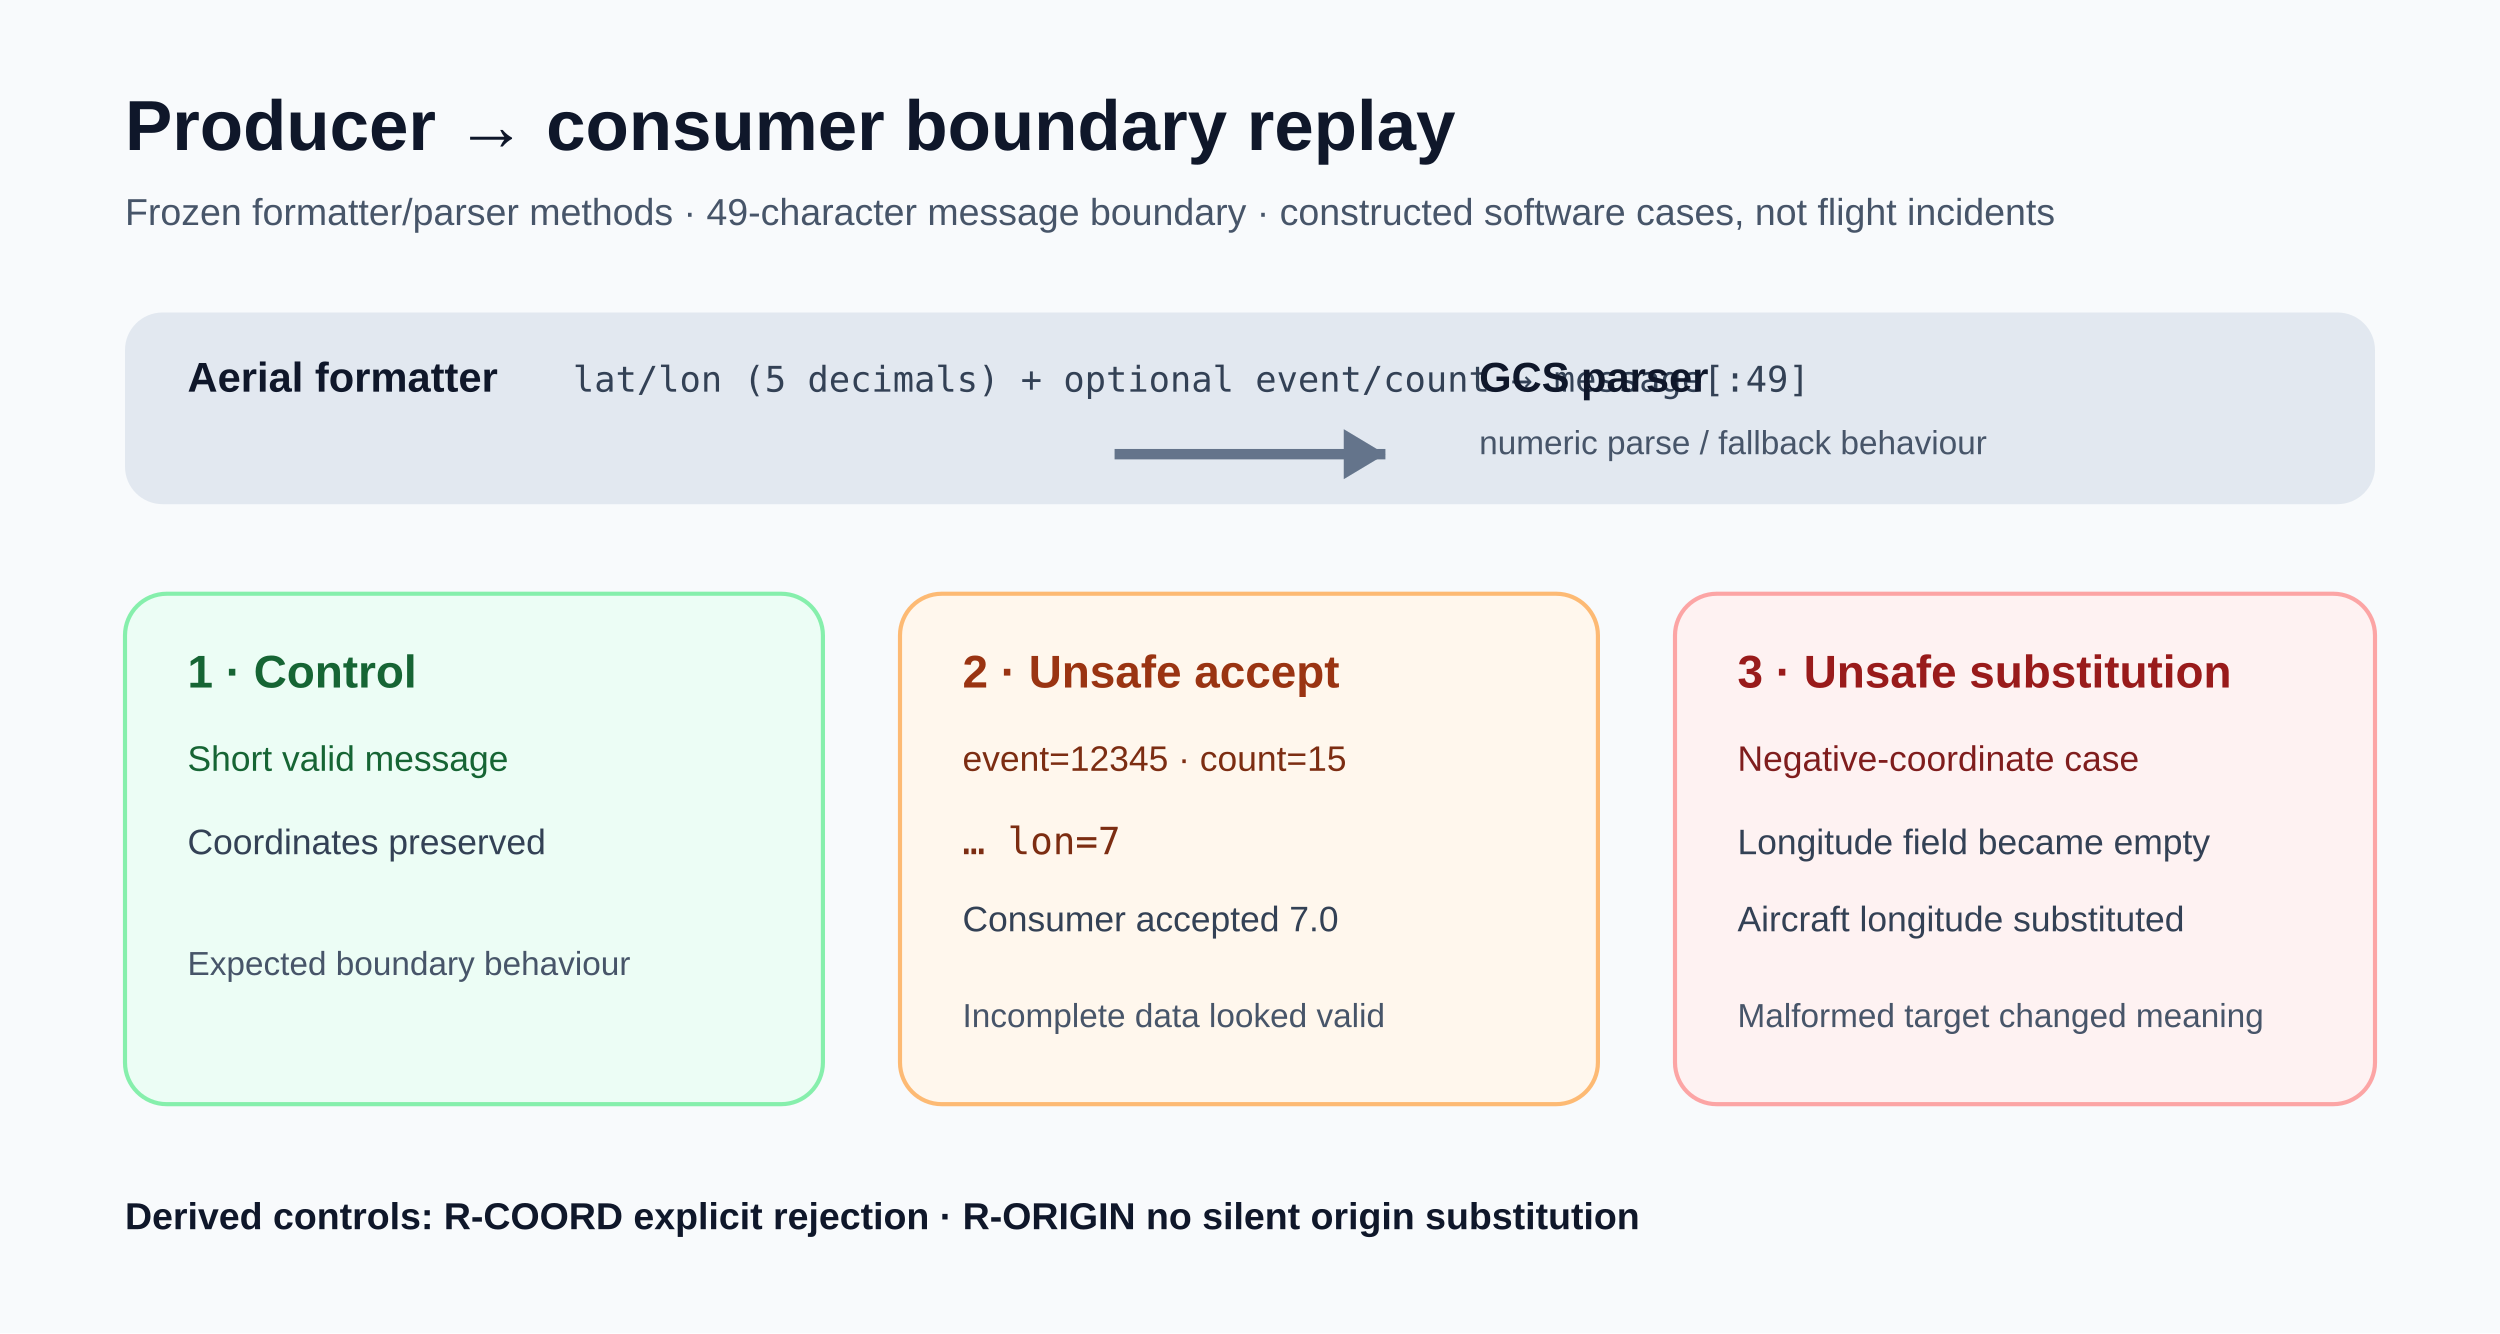
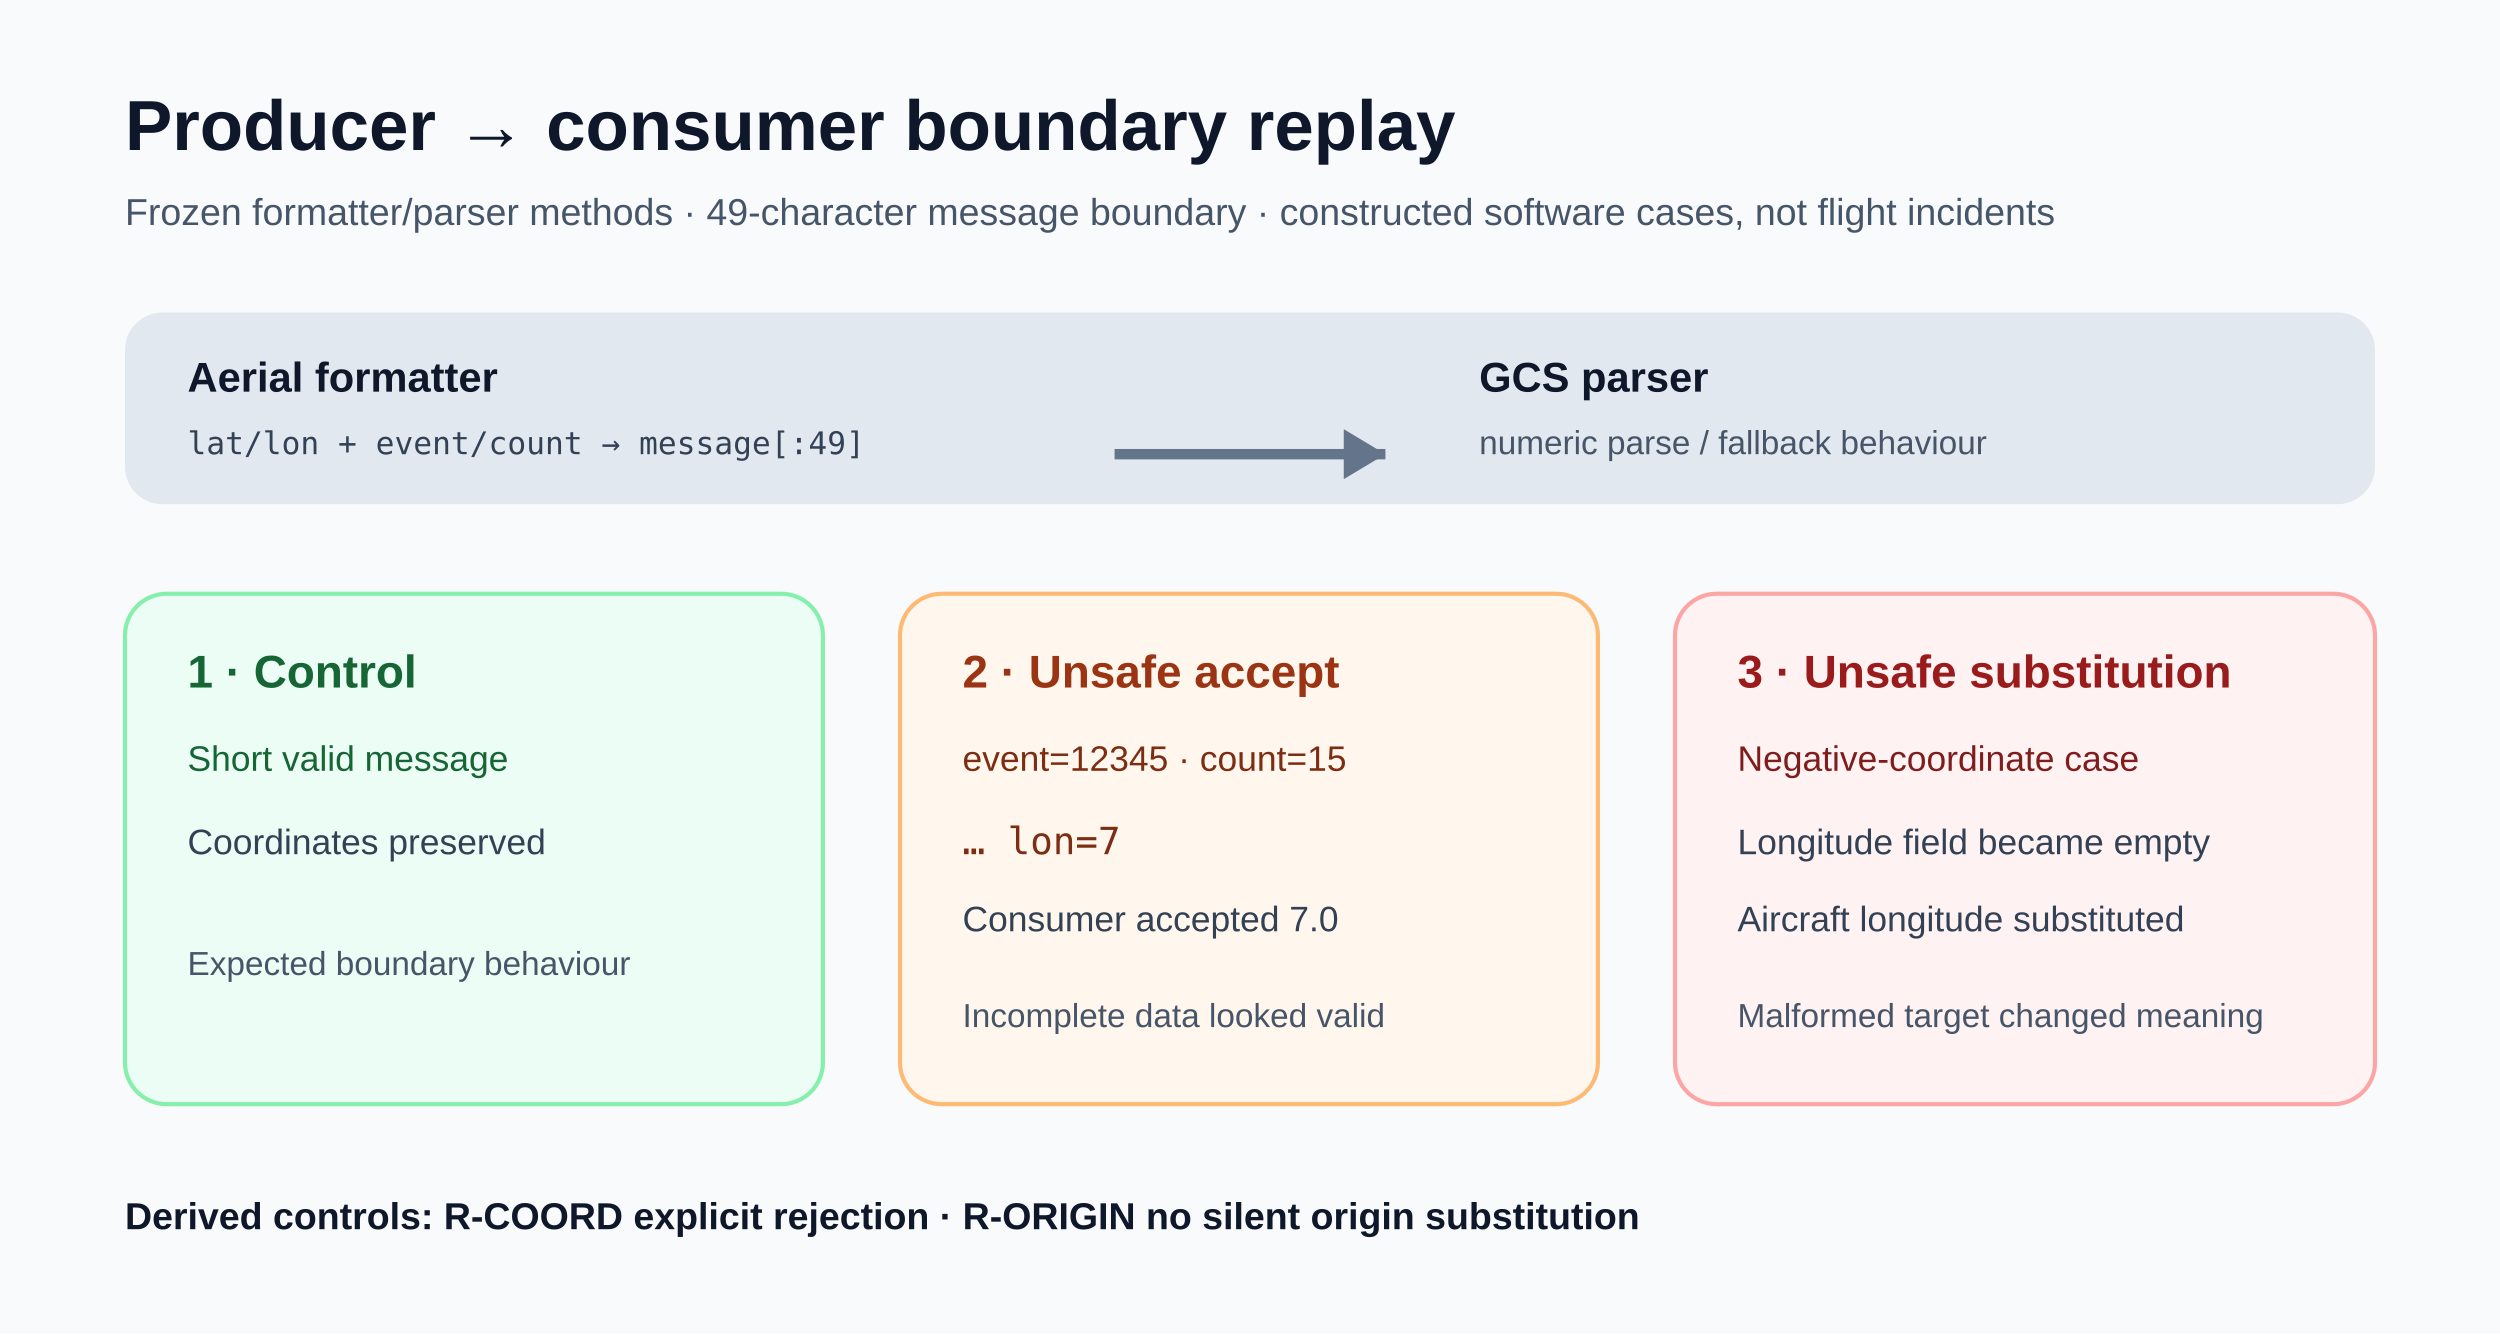
<svg xmlns="http://www.w3.org/2000/svg" width="1200" height="640" viewBox="0 0 1200 640" role="img" aria-labelledby="t d">
  <rect width="1200" height="640" fill="#f8fafc" />
  <text x="60" y="72" font-family="Arial,sans-serif" font-size="34" font-weight="700" fill="#0f172a">Producer → consumer boundary replay</text>
  <text x="60" y="108" font-family="Arial,sans-serif" font-size="18" fill="#475569">Frozen formatter/parser methods · 49-character message boundary · constructed software cases, not flight incidents</text>
  <rect x="60" y="150" width="1080" height="92" rx="18" fill="#e2e8f0" />
  <text x="90" y="188" font-family="Arial,sans-serif" font-size="20" font-weight="700" fill="#0f172a">Aerial formatter</text>
-   <text x="275" y="188" font-family="monospace" font-size="17" fill="#334155">lat/lon (5 decimals) + optional event/count → message[:49]</text>
+   <text x="90" y="218" font-family="monospace" font-size="15" fill="#334155">lat/lon + event/count → message[:49]</text>
  <path d="M535 218 L665 218" stroke="#64748b" stroke-width="5" />
  <polygon points="665,218 645,206 645,230" fill="#64748b" />
  <text x="710" y="188" font-family="Arial,sans-serif" font-size="20" font-weight="700" fill="#0f172a">GCS parser</text>
  <text x="710" y="218" font-family="Arial,sans-serif" font-size="16" fill="#475569">numeric parse / fallback behaviour</text>
  <rect x="60" y="285" width="335" height="245" rx="20" fill="#ecfdf5" stroke="#86efac" stroke-width="2" />
  <text x="90" y="330" font-family="Arial,sans-serif" font-size="22" font-weight="700" fill="#166534">1 · Control</text>
  <text x="90" y="370" font-family="Arial,sans-serif" font-size="17" fill="#166534">Short valid message</text>
  <text x="90" y="410" font-family="Arial,sans-serif" font-size="17" fill="#334155">Coordinates preserved</text>
  <text x="90" y="468" font-family="Arial,sans-serif" font-size="16" fill="#475569">Expected boundary behaviour</text>
  <rect x="432" y="285" width="335" height="245" rx="20" fill="#fff7ed" stroke="#fdba74" stroke-width="2" />
  <text x="462" y="330" font-family="Arial,sans-serif" font-size="22" font-weight="700" fill="#9a3412">2 · Unsafe accept</text>
  <text x="462" y="370" font-family="Arial,sans-serif" font-size="17" fill="#7c2d12">event=12345 · count=15</text>
  <text x="462" y="410" font-family="monospace" font-size="18" fill="#7c2d12">… lon=7</text>
  <text x="462" y="447" font-family="Arial,sans-serif" font-size="17" fill="#334155">Consumer accepted 7.0</text>
  <text x="462" y="493" font-family="Arial,sans-serif" font-size="16" fill="#475569">Incomplete data looked valid</text>
  <rect x="804" y="285" width="336" height="245" rx="20" fill="#fef2f2" stroke="#fca5a5" stroke-width="2" />
  <text x="834" y="330" font-family="Arial,sans-serif" font-size="22" font-weight="700" fill="#991b1b">3 · Unsafe substitution</text>
  <text x="834" y="370" font-family="Arial,sans-serif" font-size="17" fill="#7f1d1d">Negative-coordinate case</text>
  <text x="834" y="410" font-family="Arial,sans-serif" font-size="17" fill="#334155">Longitude field became empty</text>
  <text x="834" y="447" font-family="Arial,sans-serif" font-size="17" fill="#334155">Aircraft longitude substituted</text>
  <text x="834" y="493" font-family="Arial,sans-serif" font-size="16" fill="#475569">Malformed target changed meaning</text>
  <text x="60" y="590" font-family="Arial,sans-serif" font-size="18" font-weight="700" fill="#0f172a">Derived controls: R-COORD explicit rejection · R-ORIGIN no silent origin substitution</text>
</svg>
